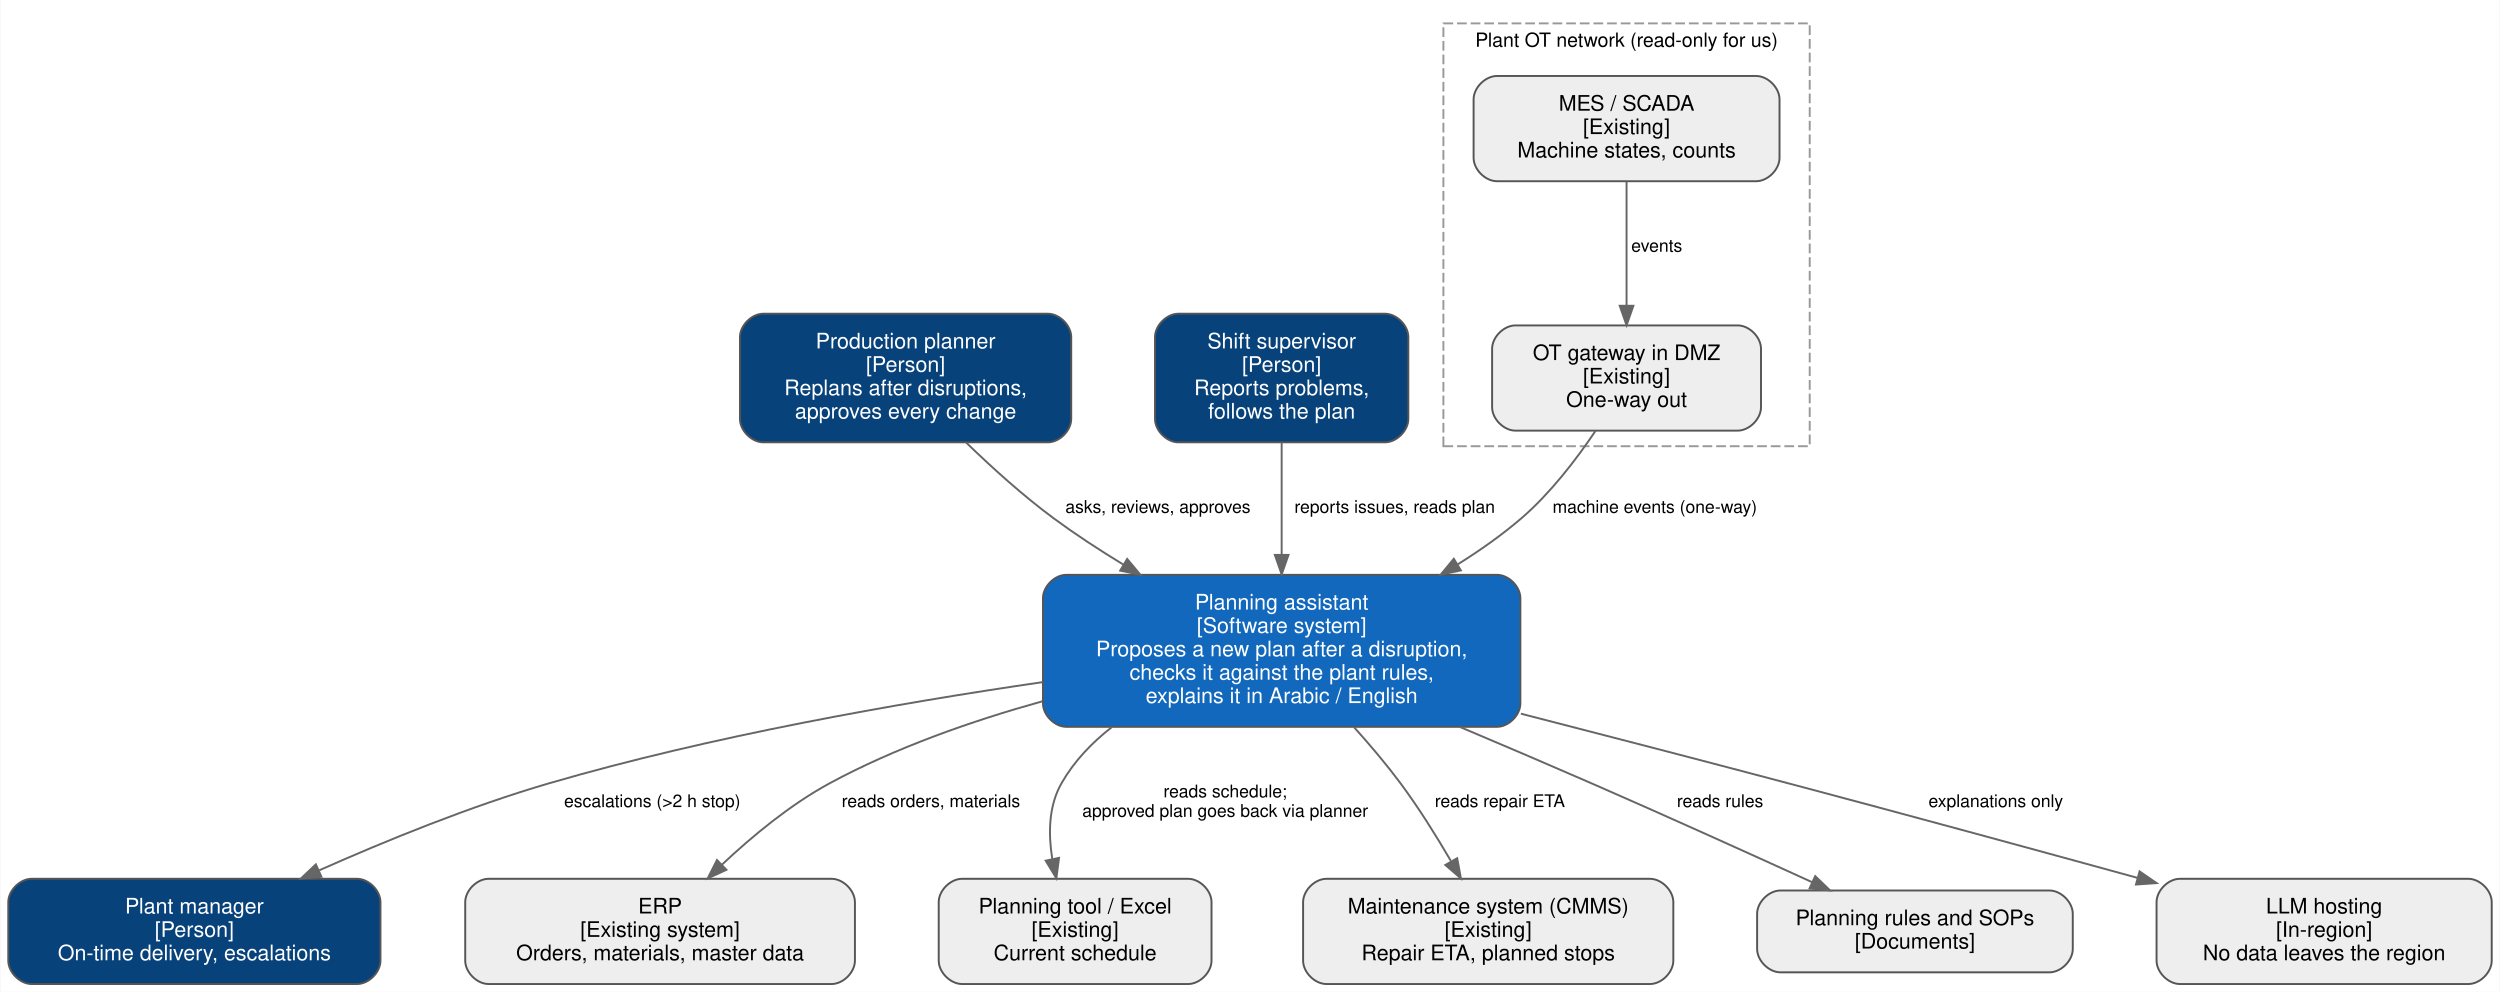
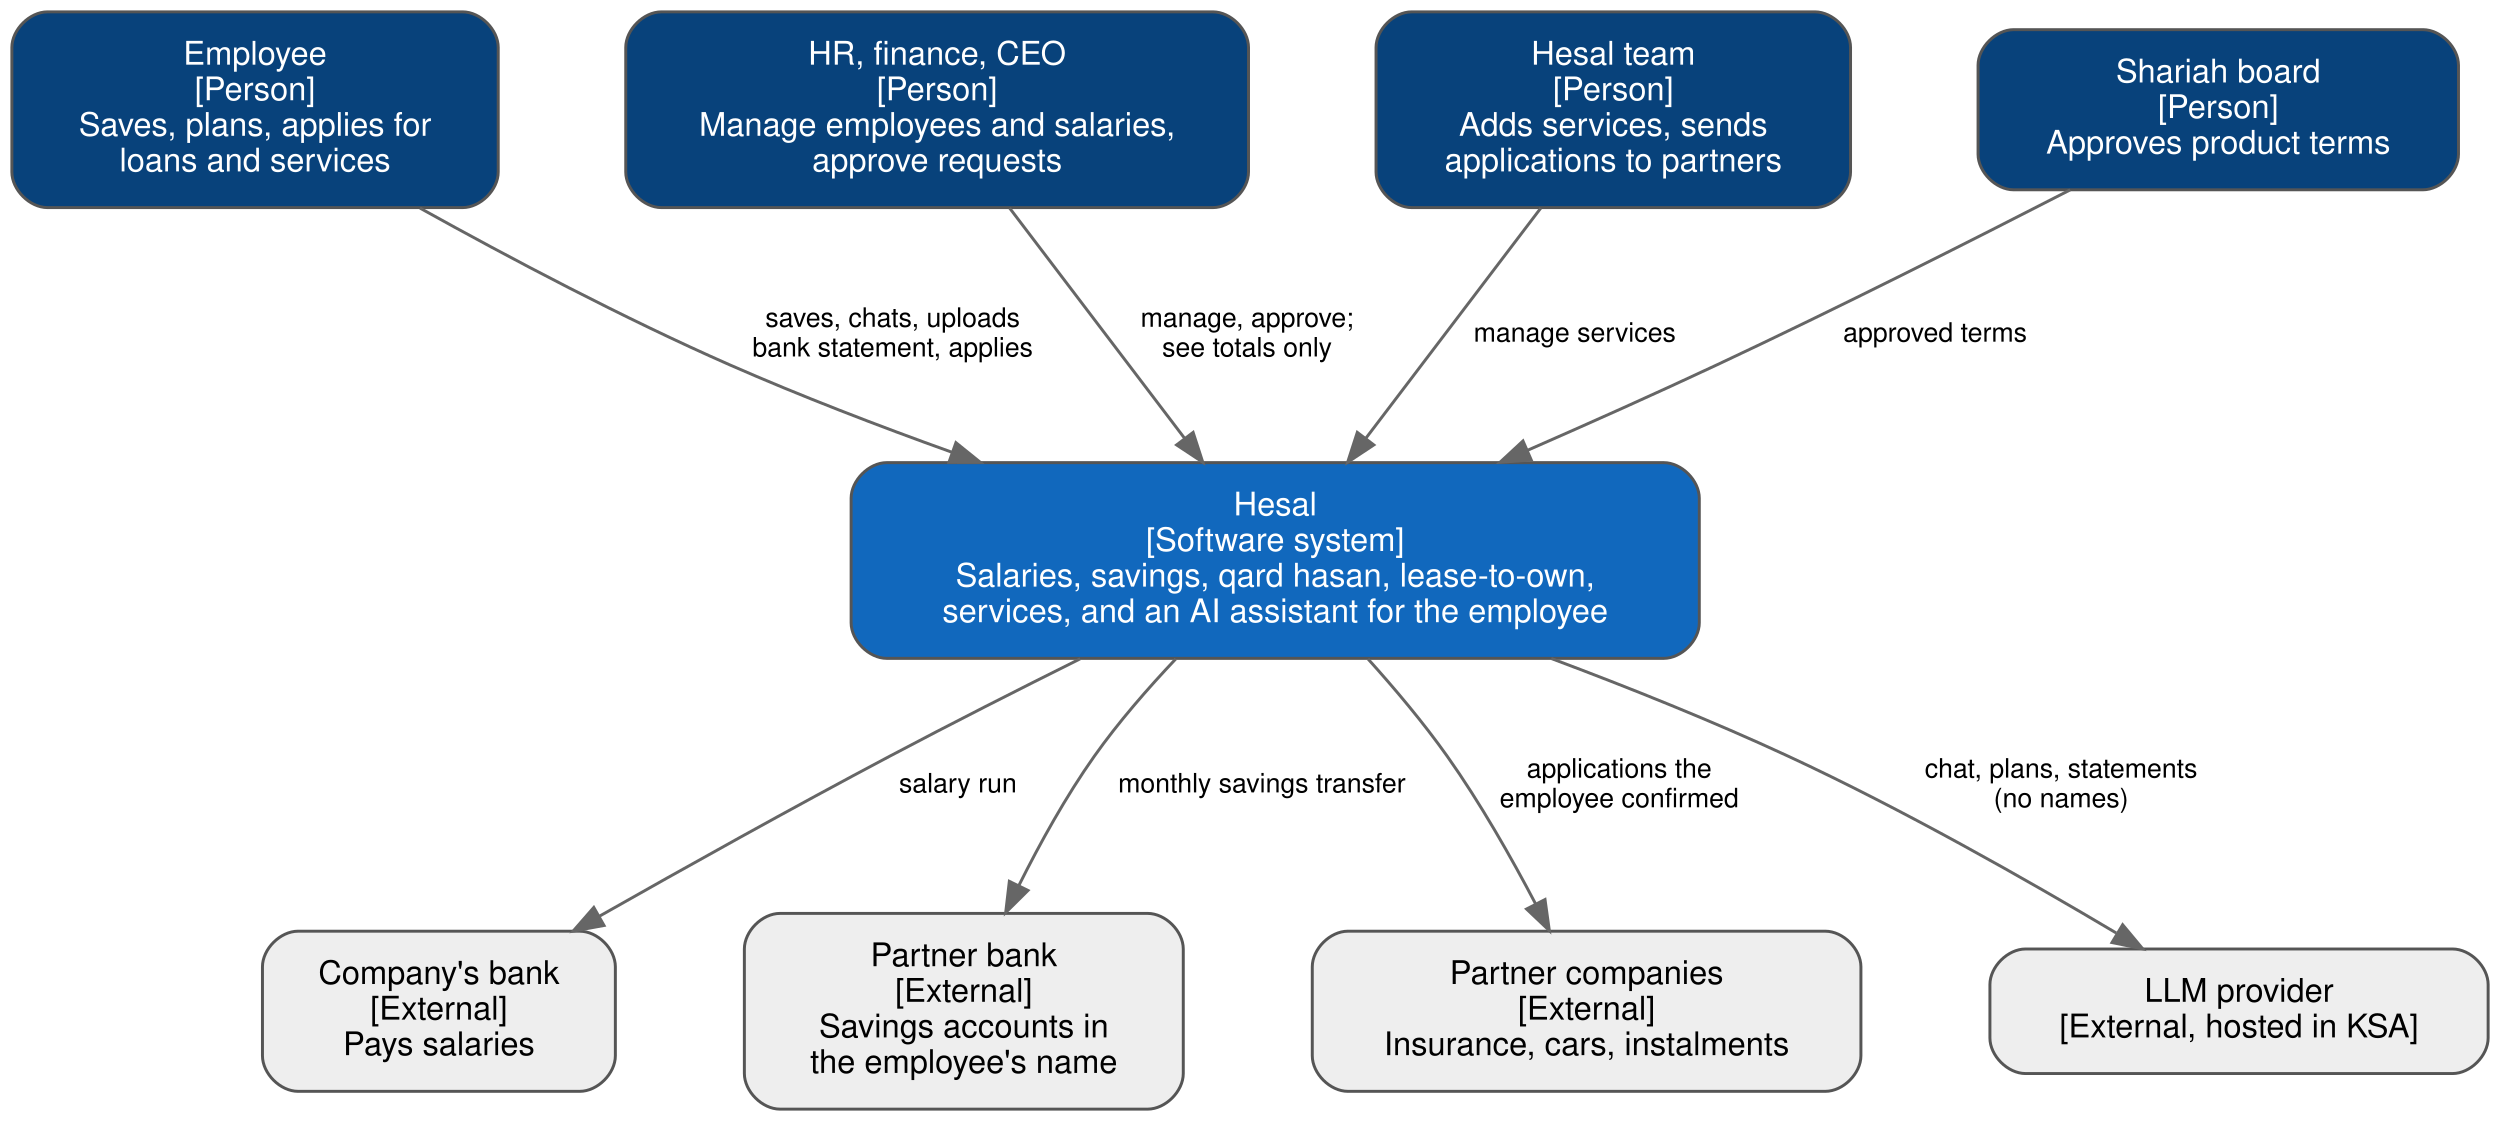
- <svg xmlns="http://www.w3.org/2000/svg" width="1283pt" height="509pt" viewBox="0.00 0.00 1282.50 509.00">
-   <g id="graph0" class="graph" transform="scale(1 1) rotate(0) translate(4 505)">
-     <polygon fill="white" stroke="transparent" points="-4,4 -4,-505 1278.5,-505 1278.5,4 -4,4" />
-     <g id="clust1" class="cluster">
-       <polygon fill="none" stroke="#999999" stroke-dasharray="5,2" points="736.5,-276 736.5,-493 924.5,-493 924.5,-276 736.5,-276" />
-       <text text-anchor="middle" x="830.5" y="-481" font-family="Helvetica,sans-Serif" font-size="10.00">Plant OT network (read-only for us)</text>
+ <svg xmlns="http://www.w3.org/2000/svg" width="843pt" height="378pt" viewBox="0.00 0.00 843.00 378.00">
+   <g id="graph0" class="graph" transform="scale(1 1) rotate(0) translate(4 374)">
+     <polygon fill="white" stroke="transparent" points="-4,4 -4,-374 839,-374 839,4 -4,4" />
+     <g id="node1" class="node">
+       <path fill="#08427b" stroke="#555555" d="M152,-370C152,-370 12,-370 12,-370 6,-370 0,-364 0,-358 0,-358 0,-316 0,-316 0,-310 6,-304 12,-304 12,-304 152,-304 152,-304 158,-304 164,-310 164,-316 164,-316 164,-358 164,-358 164,-364 158,-370 152,-370" />
+       <text text-anchor="middle" x="82" y="-352.2" font-family="Helvetica,sans-Serif" font-size="11.00" fill="white">Employee</text>
+       <text text-anchor="middle" x="82" y="-340.2" font-family="Helvetica,sans-Serif" font-size="11.00" fill="white">[Person]</text>
+       <text text-anchor="middle" x="82" y="-328.2" font-family="Helvetica,sans-Serif" font-size="11.00" fill="white">Saves, plans, applies for</text>
+       <text text-anchor="middle" x="82" y="-316.2" font-family="Helvetica,sans-Serif" font-size="11.00" fill="white">loans and services</text>
    </g>
-     <g id="node1" class="node">
-       <path fill="#08427b" stroke="#555555" d="M533.5,-344C533.5,-344 387.5,-344 387.5,-344 381.5,-344 375.5,-338 375.5,-332 375.5,-332 375.5,-290 375.5,-290 375.5,-284 381.5,-278 387.5,-278 387.5,-278 533.5,-278 533.5,-278 539.5,-278 545.5,-284 545.5,-290 545.5,-290 545.5,-332 545.5,-332 545.5,-338 539.5,-344 533.5,-344" />
-       <text text-anchor="middle" x="460.5" y="-326.2" font-family="Helvetica,sans-Serif" font-size="11.00" fill="white">Production planner</text>
-       <text text-anchor="middle" x="460.5" y="-314.2" font-family="Helvetica,sans-Serif" font-size="11.00" fill="white">[Person]</text>
-       <text text-anchor="middle" x="460.5" y="-302.2" font-family="Helvetica,sans-Serif" font-size="11.00" fill="white">Replans after disruptions,</text>
-       <text text-anchor="middle" x="460.5" y="-290.2" font-family="Helvetica,sans-Serif" font-size="11.00" fill="white">approves every change</text>
+     <g id="node5" class="node">
+       <path fill="#1168bd" stroke="#555555" d="M557,-218C557,-218 295,-218 295,-218 289,-218 283,-212 283,-206 283,-206 283,-164 283,-164 283,-158 289,-152 295,-152 295,-152 557,-152 557,-152 563,-152 569,-158 569,-164 569,-164 569,-206 569,-206 569,-212 563,-218 557,-218" />
+       <text text-anchor="middle" x="426" y="-200.2" font-family="Helvetica,sans-Serif" font-size="11.00" fill="white">Hesal</text>
+       <text text-anchor="middle" x="426" y="-188.2" font-family="Helvetica,sans-Serif" font-size="11.00" fill="white">[Software system]</text>
+       <text text-anchor="middle" x="426" y="-176.2" font-family="Helvetica,sans-Serif" font-size="11.00" fill="white">Salaries, savings, qard hasan, lease-to-own,</text>
+       <text text-anchor="middle" x="426" y="-164.2" font-family="Helvetica,sans-Serif" font-size="11.00" fill="white">services, and an AI assistant for the employee</text>
+     </g>
+     <g id="edge1" class="edge">
+       <path fill="none" stroke="#666666" d="M137.63,-303.82C167.95,-286.96 206.44,-266.63 242,-251 265.93,-240.49 292.14,-230.41 317.1,-221.46" />
+       <polygon fill="#666666" stroke="#666666" points="318.34,-224.73 326.59,-218.08 315.99,-218.13 318.34,-224.73" />
+       <text text-anchor="middle" x="297" y="-263.8" font-family="Helvetica,sans-Serif" font-size="9.00">saves, chats, uploads</text>
+       <text text-anchor="middle" x="297" y="-253.8" font-family="Helvetica,sans-Serif" font-size="9.00">bank statement, applies</text>
+     </g>
+     <g id="node2" class="node">
+       <path fill="#08427b" stroke="#555555" d="M405,-370C405,-370 219,-370 219,-370 213,-370 207,-364 207,-358 207,-358 207,-316 207,-316 207,-310 213,-304 219,-304 219,-304 405,-304 405,-304 411,-304 417,-310 417,-316 417,-316 417,-358 417,-358 417,-364 411,-370 405,-370" />
+       <text text-anchor="middle" x="312" y="-352.2" font-family="Helvetica,sans-Serif" font-size="11.00" fill="white">HR, finance, CEO</text>
+       <text text-anchor="middle" x="312" y="-340.2" font-family="Helvetica,sans-Serif" font-size="11.00" fill="white">[Person]</text>
+       <text text-anchor="middle" x="312" y="-328.2" font-family="Helvetica,sans-Serif" font-size="11.00" fill="white">Manage employees and salaries,</text>
+       <text text-anchor="middle" x="312" y="-316.2" font-family="Helvetica,sans-Serif" font-size="11.00" fill="white">approve requests</text>
+     </g>
+     <g id="edge2" class="edge">
+       <path fill="none" stroke="#666666" d="M336.46,-303.82C353.74,-281.08 377.02,-250.45 395.51,-226.12" />
+       <polygon fill="#666666" stroke="#666666" points="398.32,-228.2 401.58,-218.13 392.75,-223.97 398.32,-228.2" />
+       <text text-anchor="middle" x="416.5" y="-263.8" font-family="Helvetica,sans-Serif" font-size="9.00">manage, approve;</text>
+       <text text-anchor="middle" x="416.5" y="-253.8" font-family="Helvetica,sans-Serif" font-size="9.00">see totals only</text>
+     </g>
+     <g id="node3" class="node">
+       <path fill="#08427b" stroke="#555555" d="M608,-370C608,-370 472,-370 472,-370 466,-370 460,-364 460,-358 460,-358 460,-316 460,-316 460,-310 466,-304 472,-304 472,-304 608,-304 608,-304 614,-304 620,-310 620,-316 620,-316 620,-358 620,-358 620,-364 614,-370 608,-370" />
+       <text text-anchor="middle" x="540" y="-352.2" font-family="Helvetica,sans-Serif" font-size="11.00" fill="white">Hesal team</text>
+       <text text-anchor="middle" x="540" y="-340.2" font-family="Helvetica,sans-Serif" font-size="11.00" fill="white">[Person]</text>
+       <text text-anchor="middle" x="540" y="-328.2" font-family="Helvetica,sans-Serif" font-size="11.00" fill="white">Adds services, sends</text>
+       <text text-anchor="middle" x="540" y="-316.2" font-family="Helvetica,sans-Serif" font-size="11.00" fill="white">applications to partners</text>
+     </g>
+     <g id="edge3" class="edge">
+       <path fill="none" stroke="#666666" d="M515.54,-303.82C498.26,-281.08 474.98,-250.45 456.49,-226.12" />
+       <polygon fill="#666666" stroke="#666666" points="459.25,-223.97 450.42,-218.13 453.68,-228.2 459.25,-223.97" />
+       <text text-anchor="middle" x="527" y="-258.8" font-family="Helvetica,sans-Serif" font-size="9.00">manage services</text>
    </g>
    <g id="node4" class="node">
-       <path fill="#1168bd" stroke="#555555" d="M764,-210C764,-210 543,-210 543,-210 537,-210 531,-204 531,-198 531,-198 531,-144 531,-144 531,-138 537,-132 543,-132 543,-132 764,-132 764,-132 770,-132 776,-138 776,-144 776,-144 776,-198 776,-198 776,-204 770,-210 764,-210" />
-       <text text-anchor="middle" x="653.5" y="-192.2" font-family="Helvetica,sans-Serif" font-size="11.00" fill="white">Planning assistant</text>
-       <text text-anchor="middle" x="653.5" y="-180.2" font-family="Helvetica,sans-Serif" font-size="11.00" fill="white">[Software system]</text>
-       <text text-anchor="middle" x="653.5" y="-168.2" font-family="Helvetica,sans-Serif" font-size="11.00" fill="white">Proposes a new plan after a disruption,</text>
-       <text text-anchor="middle" x="653.5" y="-156.2" font-family="Helvetica,sans-Serif" font-size="11.00" fill="white">checks it against the plant rules,</text>
-       <text text-anchor="middle" x="653.5" y="-144.2" font-family="Helvetica,sans-Serif" font-size="11.00" fill="white">explains it in Arabic / English</text>
-     </g>
-     <g id="edge2" class="edge">
-       <path fill="none" stroke="#666666" d="M491.6,-277.86C504.83,-265.02 520.81,-250.58 536.5,-239 547.64,-230.78 559.88,-222.78 572.11,-215.34" />
-       <polygon fill="#666666" stroke="#666666" points="574.21,-218.16 581,-210.03 570.62,-212.15 574.21,-218.16" />
-       <text text-anchor="middle" x="590" y="-241.8" font-family="Helvetica,sans-Serif" font-size="9.00">asks, reviews, approves</text>
-     </g>
-     <g id="node2" class="node">
-       <path fill="#08427b" stroke="#555555" d="M706.5,-344C706.5,-344 600.5,-344 600.5,-344 594.5,-344 588.5,-338 588.5,-332 588.5,-332 588.5,-290 588.5,-290 588.5,-284 594.5,-278 600.5,-278 600.5,-278 706.5,-278 706.5,-278 712.5,-278 718.5,-284 718.5,-290 718.5,-290 718.5,-332 718.5,-332 718.5,-338 712.5,-344 706.5,-344" />
-       <text text-anchor="middle" x="653.5" y="-326.2" font-family="Helvetica,sans-Serif" font-size="11.00" fill="white">Shift supervisor</text>
-       <text text-anchor="middle" x="653.5" y="-314.2" font-family="Helvetica,sans-Serif" font-size="11.00" fill="white">[Person]</text>
-       <text text-anchor="middle" x="653.5" y="-302.2" font-family="Helvetica,sans-Serif" font-size="11.00" fill="white">Reports problems,</text>
-       <text text-anchor="middle" x="653.5" y="-290.2" font-family="Helvetica,sans-Serif" font-size="11.00" fill="white">follows the plan</text>
-     </g>
-     <g id="edge3" class="edge">
-       <path fill="none" stroke="#666666" d="M653.5,-277.99C653.5,-260.85 653.5,-239.38 653.5,-220.26" />
-       <polygon fill="#666666" stroke="#666666" points="657,-220.21 653.5,-210.21 650,-220.21 657,-220.21" />
-       <text text-anchor="middle" x="711.5" y="-241.8" font-family="Helvetica,sans-Serif" font-size="9.00">reports issues, reads plan</text>
-     </g>
-     <g id="node3" class="node">
-       <path fill="#08427b" stroke="#555555" d="M179,-54C179,-54 12,-54 12,-54 6,-54 0,-48 0,-42 0,-42 0,-12 0,-12 0,-6 6,0 12,0 12,0 179,0 179,0 185,0 191,-6 191,-12 191,-12 191,-42 191,-42 191,-48 185,-54 179,-54" />
-       <text text-anchor="middle" x="95.5" y="-36.2" font-family="Helvetica,sans-Serif" font-size="11.00" fill="white">Plant manager</text>
-       <text text-anchor="middle" x="95.5" y="-24.2" font-family="Helvetica,sans-Serif" font-size="11.00" fill="white">[Person]</text>
-       <text text-anchor="middle" x="95.5" y="-12.2" font-family="Helvetica,sans-Serif" font-size="11.00" fill="white">On-time delivery, escalations</text>
+       <path fill="#08427b" stroke="#555555" d="M813,-364C813,-364 675,-364 675,-364 669,-364 663,-358 663,-352 663,-352 663,-322 663,-322 663,-316 669,-310 675,-310 675,-310 813,-310 813,-310 819,-310 825,-316 825,-322 825,-322 825,-352 825,-352 825,-358 819,-364 813,-364" />
+       <text text-anchor="middle" x="744" y="-346.2" font-family="Helvetica,sans-Serif" font-size="11.00" fill="white">Shariah board</text>
+       <text text-anchor="middle" x="744" y="-334.2" font-family="Helvetica,sans-Serif" font-size="11.00" fill="white">[Person]</text>
+       <text text-anchor="middle" x="744" y="-322.2" font-family="Helvetica,sans-Serif" font-size="11.00" fill="white">Approves product terms</text>
    </g>
    <g id="edge4" class="edge">
-       <path fill="none" stroke="#666666" d="M530.9,-154.94C456.66,-144.15 360.57,-127.21 277.5,-103 237.31,-91.29 193.92,-73.61 159.58,-58.36" />
-       <polygon fill="#666666" stroke="#666666" points="160.71,-55.03 150.15,-54.13 157.84,-61.42 160.71,-55.03" />
-       <text text-anchor="middle" x="330.5" y="-90.8" font-family="Helvetica,sans-Serif" font-size="9.00">escalations (&gt;2 h stop)</text>
+       <path fill="none" stroke="#666666" d="M694.07,-309.98C660.61,-292.78 615.44,-269.97 575,-251 554.41,-241.34 532.02,-231.32 511.01,-222.13" />
+       <polygon fill="#666666" stroke="#666666" points="512.34,-218.89 501.78,-218.11 509.55,-225.31 512.34,-218.89" />
+       <text text-anchor="middle" x="648.5" y="-258.8" font-family="Helvetica,sans-Serif" font-size="9.00">approved terms</text>
    </g>
-     <g id="node5" class="node">
-       <path fill="#eeeeee" stroke="#555555" d="M422.5,-54C422.5,-54 246.5,-54 246.5,-54 240.5,-54 234.5,-48 234.5,-42 234.5,-42 234.5,-12 234.5,-12 234.5,-6 240.5,0 246.5,0 246.5,0 422.5,0 422.5,0 428.5,0 434.5,-6 434.5,-12 434.5,-12 434.5,-42 434.5,-42 434.5,-48 428.5,-54 422.5,-54" />
-       <text text-anchor="middle" x="334.5" y="-36.2" font-family="Helvetica,sans-Serif" font-size="11.00">ERP</text>
-       <text text-anchor="middle" x="334.5" y="-24.2" font-family="Helvetica,sans-Serif" font-size="11.00">[Existing system]</text>
-       <text text-anchor="middle" x="334.5" y="-12.2" font-family="Helvetica,sans-Serif" font-size="11.00">Orders, materials, master data</text>
+     <g id="node6" class="node">
+       <path fill="#eeeeee" stroke="#555555" d="M191.5,-60C191.5,-60 96.5,-60 96.5,-60 90.5,-60 84.5,-54 84.5,-48 84.5,-48 84.5,-18 84.5,-18 84.5,-12 90.5,-6 96.5,-6 96.5,-6 191.5,-6 191.5,-6 197.5,-6 203.5,-12 203.5,-18 203.5,-18 203.5,-48 203.5,-48 203.5,-54 197.5,-60 191.5,-60" />
+       <text text-anchor="middle" x="144" y="-42.2" font-family="Helvetica,sans-Serif" font-size="11.00">Company's bank</text>
+       <text text-anchor="middle" x="144" y="-30.2" font-family="Helvetica,sans-Serif" font-size="11.00">[External]</text>
+       <text text-anchor="middle" x="144" y="-18.2" font-family="Helvetica,sans-Serif" font-size="11.00">Pays salaries</text>
    </g>
    <g id="edge5" class="edge">
-       <path fill="none" stroke="#666666" d="M530.71,-145.1C494.27,-134.96 455.14,-121.22 421.5,-103 401.31,-92.06 381.68,-75.79 366.19,-61.2" />
-       <polygon fill="#666666" stroke="#666666" points="368.56,-58.62 358.93,-54.2 363.7,-63.66 368.56,-58.62" />
-       <text text-anchor="middle" x="473.5" y="-90.8" font-family="Helvetica,sans-Serif" font-size="9.00">reads orders, materials</text>
+       <path fill="none" stroke="#666666" d="M360.23,-151.85C339.57,-141.56 316.74,-129.98 296,-119 263.19,-101.63 226.88,-81.37 197.98,-64.98" />
+       <polygon fill="#666666" stroke="#666666" points="199.68,-61.93 189.26,-60.03 196.23,-68.01 199.68,-61.93" />
+       <text text-anchor="middle" x="319" y="-106.8" font-family="Helvetica,sans-Serif" font-size="9.00">salary run</text>
    </g>
-     <g id="node6" class="node">
-       <path fill="#eeeeee" stroke="#555555" d="M605.5,-54C605.5,-54 489.5,-54 489.5,-54 483.5,-54 477.5,-48 477.5,-42 477.5,-42 477.5,-12 477.5,-12 477.5,-6 483.5,0 489.5,0 489.5,0 605.5,0 605.5,0 611.5,0 617.5,-6 617.5,-12 617.5,-12 617.5,-42 617.5,-42 617.5,-48 611.5,-54 605.5,-54" />
-       <text text-anchor="middle" x="547.5" y="-36.2" font-family="Helvetica,sans-Serif" font-size="11.00">Planning tool / Excel</text>
-       <text text-anchor="middle" x="547.5" y="-24.2" font-family="Helvetica,sans-Serif" font-size="11.00">[Existing]</text>
-       <text text-anchor="middle" x="547.5" y="-12.2" font-family="Helvetica,sans-Serif" font-size="11.00">Current schedule</text>
+     <g id="node7" class="node">
+       <path fill="#eeeeee" stroke="#555555" d="M383,-66C383,-66 259,-66 259,-66 253,-66 247,-60 247,-54 247,-54 247,-12 247,-12 247,-6 253,0 259,0 259,0 383,0 383,0 389,0 395,-6 395,-12 395,-12 395,-54 395,-54 395,-60 389,-66 383,-66" />
+       <text text-anchor="middle" x="321" y="-48.2" font-family="Helvetica,sans-Serif" font-size="11.00">Partner bank</text>
+       <text text-anchor="middle" x="321" y="-36.2" font-family="Helvetica,sans-Serif" font-size="11.00">[External]</text>
+       <text text-anchor="middle" x="321" y="-24.2" font-family="Helvetica,sans-Serif" font-size="11.00">Savings accounts in</text>
+       <text text-anchor="middle" x="321" y="-12.2" font-family="Helvetica,sans-Serif" font-size="11.00">the employee's name</text>
    </g>
    <g id="edge6" class="edge">
-       <path fill="none" stroke="#666666" d="M566.48,-131.96C556.11,-123.88 546.93,-114.3 540.5,-103 533.91,-91.43 533.67,-77.21 535.77,-64.27" />
-       <polygon fill="#666666" stroke="#666666" points="539.24,-64.74 537.88,-54.24 532.39,-63.3 539.24,-64.74" />
-       <text text-anchor="middle" x="624.5" y="-95.8" font-family="Helvetica,sans-Serif" font-size="9.00">reads schedule;</text>
-       <text text-anchor="middle" x="624.5" y="-85.8" font-family="Helvetica,sans-Serif" font-size="9.00">approved plan goes back via planner</text>
+       <path fill="none" stroke="#666666" d="M392.46,-151.8C382.97,-141.78 373.04,-130.37 365,-119 355.47,-105.53 346.72,-89.73 339.57,-75.43" />
+       <polygon fill="#666666" stroke="#666666" points="342.64,-73.74 335.12,-66.29 336.35,-76.81 342.64,-73.74" />
+       <text text-anchor="middle" x="421.5" y="-106.8" font-family="Helvetica,sans-Serif" font-size="9.00">monthly savings transfer</text>
    </g>
-     <g id="node7" class="node">
-       <path fill="#eeeeee" stroke="#555555" d="M842.5,-54C842.5,-54 676.5,-54 676.5,-54 670.5,-54 664.5,-48 664.5,-42 664.5,-42 664.5,-12 664.5,-12 664.5,-6 670.5,0 676.5,0 676.5,0 842.5,0 842.5,0 848.5,0 854.5,-6 854.5,-12 854.5,-12 854.5,-42 854.5,-42 854.5,-48 848.5,-54 842.5,-54" />
-       <text text-anchor="middle" x="759.5" y="-36.2" font-family="Helvetica,sans-Serif" font-size="11.00">Maintenance system (CMMS)</text>
-       <text text-anchor="middle" x="759.5" y="-24.2" font-family="Helvetica,sans-Serif" font-size="11.00">[Existing]</text>
-       <text text-anchor="middle" x="759.5" y="-12.2" font-family="Helvetica,sans-Serif" font-size="11.00">Repair ETA, planned stops</text>
+     <g id="node8" class="node">
+       <path fill="#eeeeee" stroke="#555555" d="M611.5,-60C611.5,-60 450.5,-60 450.5,-60 444.5,-60 438.5,-54 438.5,-48 438.5,-48 438.5,-18 438.5,-18 438.5,-12 444.5,-6 450.5,-6 450.5,-6 611.5,-6 611.5,-6 617.5,-6 623.5,-12 623.5,-18 623.5,-18 623.5,-48 623.5,-48 623.5,-54 617.5,-60 611.5,-60" />
+       <text text-anchor="middle" x="531" y="-42.2" font-family="Helvetica,sans-Serif" font-size="11.00">Partner companies</text>
+       <text text-anchor="middle" x="531" y="-30.2" font-family="Helvetica,sans-Serif" font-size="11.00">[External]</text>
+       <text text-anchor="middle" x="531" y="-18.2" font-family="Helvetica,sans-Serif" font-size="11.00">Insurance, cars, instalments</text>
    </g>
    <g id="edge7" class="edge">
-       <path fill="none" stroke="#666666" d="M690.66,-131.79C698.87,-122.65 707.27,-112.72 714.5,-103 723.76,-90.55 732.8,-76.09 740.32,-63.2" />
-       <polygon fill="#666666" stroke="#666666" points="743.57,-64.57 745.5,-54.15 737.49,-61.09 743.57,-64.57" />
-       <text text-anchor="middle" x="765.5" y="-90.8" font-family="Helvetica,sans-Serif" font-size="9.00">reads repair ETA</text>
+       <path fill="none" stroke="#666666" d="M457.3,-151.79C466.41,-141.69 476.04,-130.23 484,-119 495.09,-103.36 505.6,-84.85 513.86,-69.1" />
+       <polygon fill="#666666" stroke="#666666" points="516.98,-70.68 518.44,-60.19 510.75,-67.48 516.98,-70.68" />
+       <text text-anchor="middle" x="542" y="-111.8" font-family="Helvetica,sans-Serif" font-size="9.00">applications the</text>
+       <text text-anchor="middle" x="542" y="-101.8" font-family="Helvetica,sans-Serif" font-size="9.00">employee confirmed</text>
    </g>
-     <g id="node8" class="node">
-       <path fill="#eeeeee" stroke="#555555" d="M1047.5,-48C1047.5,-48 909.5,-48 909.5,-48 903.5,-48 897.5,-42 897.5,-36 897.5,-36 897.5,-18 897.5,-18 897.5,-12 903.5,-6 909.5,-6 909.5,-6 1047.5,-6 1047.5,-6 1053.5,-6 1059.5,-12 1059.5,-18 1059.5,-18 1059.5,-36 1059.5,-36 1059.5,-42 1053.5,-48 1047.5,-48" />
-       <text text-anchor="middle" x="978.5" y="-30.2" font-family="Helvetica,sans-Serif" font-size="11.00">Planning rules and SOPs</text>
-       <text text-anchor="middle" x="978.5" y="-18.2" font-family="Helvetica,sans-Serif" font-size="11.00">[Documents]</text>
+     <g id="node9" class="node">
+       <path fill="#eeeeee" stroke="#555555" d="M823,-54C823,-54 679,-54 679,-54 673,-54 667,-48 667,-42 667,-42 667,-24 667,-24 667,-18 673,-12 679,-12 679,-12 823,-12 823,-12 829,-12 835,-18 835,-24 835,-24 835,-42 835,-42 835,-48 829,-54 823,-54" />
+       <text text-anchor="middle" x="751" y="-36.2" font-family="Helvetica,sans-Serif" font-size="11.00">LLM provider</text>
+       <text text-anchor="middle" x="751" y="-24.2" font-family="Helvetica,sans-Serif" font-size="11.00">[External, hosted in KSA]</text>
    </g>
    <g id="edge8" class="edge">
-       <path fill="none" stroke="#666666" d="M744.9,-131.96C767.07,-122.6 790.67,-112.53 812.5,-103 850.49,-86.42 893.09,-67.16 925.62,-52.31" />
-       <polygon fill="#666666" stroke="#666666" points="927.31,-55.38 934.95,-48.04 924.4,-49.02 927.31,-55.38" />
-       <text text-anchor="middle" x="878.5" y="-90.8" font-family="Helvetica,sans-Serif" font-size="9.00">reads rules</text>
-     </g>
-     <g id="node9" class="node">
-       <path fill="#eeeeee" stroke="#555555" d="M1262.5,-54C1262.5,-54 1114.5,-54 1114.5,-54 1108.5,-54 1102.5,-48 1102.5,-42 1102.5,-42 1102.5,-12 1102.5,-12 1102.5,-6 1108.5,0 1114.5,0 1114.5,0 1262.5,0 1262.5,0 1268.5,0 1274.5,-6 1274.5,-12 1274.5,-12 1274.5,-42 1274.5,-42 1274.5,-48 1268.5,-54 1262.5,-54" />
-       <text text-anchor="middle" x="1188.5" y="-36.2" font-family="Helvetica,sans-Serif" font-size="11.00">LLM hosting</text>
-       <text text-anchor="middle" x="1188.5" y="-24.2" font-family="Helvetica,sans-Serif" font-size="11.00">[In-region]</text>
-       <text text-anchor="middle" x="1188.5" y="-12.2" font-family="Helvetica,sans-Serif" font-size="11.00">No data leaves the region</text>
-     </g>
-     <g id="edge9" class="edge">
-       <path fill="none" stroke="#666666" d="M776.27,-138.74C819.66,-127.59 868.78,-114.86 913.5,-103 973.17,-87.18 1039.98,-68.97 1092.8,-54.45" />
-       <polygon fill="#666666" stroke="#666666" points="1093.78,-57.81 1102.5,-51.79 1091.93,-51.06 1093.78,-57.81" />
-       <text text-anchor="middle" x="1020" y="-90.8" font-family="Helvetica,sans-Serif" font-size="9.00">explanations only</text>
-     </g>
-     <g id="node10" class="node">
-       <path fill="#eeeeee" stroke="#555555" d="M897,-466C897,-466 764,-466 764,-466 758,-466 752,-460 752,-454 752,-454 752,-424 752,-424 752,-418 758,-412 764,-412 764,-412 897,-412 897,-412 903,-412 909,-418 909,-424 909,-424 909,-454 909,-454 909,-460 903,-466 897,-466" />
-       <text text-anchor="middle" x="830.5" y="-448.2" font-family="Helvetica,sans-Serif" font-size="11.00">MES / SCADA</text>
-       <text text-anchor="middle" x="830.5" y="-436.2" font-family="Helvetica,sans-Serif" font-size="11.00">[Existing]</text>
-       <text text-anchor="middle" x="830.5" y="-424.2" font-family="Helvetica,sans-Serif" font-size="11.00">Machine states, counts</text>
-     </g>
-     <g id="node11" class="node">
-       <path fill="#eeeeee" stroke="#555555" d="M887.5,-338C887.5,-338 773.5,-338 773.5,-338 767.5,-338 761.5,-332 761.5,-326 761.5,-326 761.5,-296 761.5,-296 761.5,-290 767.5,-284 773.5,-284 773.5,-284 887.5,-284 887.5,-284 893.5,-284 899.5,-290 899.5,-296 899.5,-296 899.5,-326 899.5,-326 899.5,-332 893.5,-338 887.5,-338" />
-       <text text-anchor="middle" x="830.5" y="-320.2" font-family="Helvetica,sans-Serif" font-size="11.00">OT gateway in DMZ</text>
-       <text text-anchor="middle" x="830.5" y="-308.2" font-family="Helvetica,sans-Serif" font-size="11.00">[Existing]</text>
-       <text text-anchor="middle" x="830.5" y="-296.2" font-family="Helvetica,sans-Serif" font-size="11.00">One-way out</text>
-     </g>
-     <g id="edge1" class="edge">
-       <path fill="none" stroke="#666666" d="M830.5,-411.89C830.5,-393.48 830.5,-368.57 830.5,-348.23" />
-       <polygon fill="#666666" stroke="#666666" points="834,-348.07 830.5,-338.07 827,-348.07 834,-348.07" />
-       <text text-anchor="middle" x="846" y="-375.8" font-family="Helvetica,sans-Serif" font-size="9.00">events</text>
-     </g>
-     <g id="edge10" class="edge">
-       <path fill="none" stroke="#666666" d="M814.55,-283.85C804.83,-269.39 791.42,-251.82 776.5,-239 766.58,-230.48 755.4,-222.58 743.92,-215.42" />
-       <polygon fill="#666666" stroke="#666666" points="745.47,-212.27 735.1,-210.09 741.85,-218.26 745.47,-212.27" />
-       <text text-anchor="middle" x="845" y="-241.8" font-family="Helvetica,sans-Serif" font-size="9.00">machine events (one-way)</text>
+       <path fill="none" stroke="#666666" d="M519.09,-151.95C545.27,-142.16 573.54,-130.82 599,-119 637.52,-101.12 679.53,-77.27 709.61,-59.38" />
+       <polygon fill="#666666" stroke="#666666" points="711.76,-62.18 718.54,-54.04 708.16,-56.17 711.76,-62.18" />
+       <text text-anchor="middle" x="691" y="-111.8" font-family="Helvetica,sans-Serif" font-size="9.00">chat, plans, statements</text>
+       <text text-anchor="middle" x="691" y="-101.8" font-family="Helvetica,sans-Serif" font-size="9.00">(no names)</text>
    </g>
  </g>
</svg>
